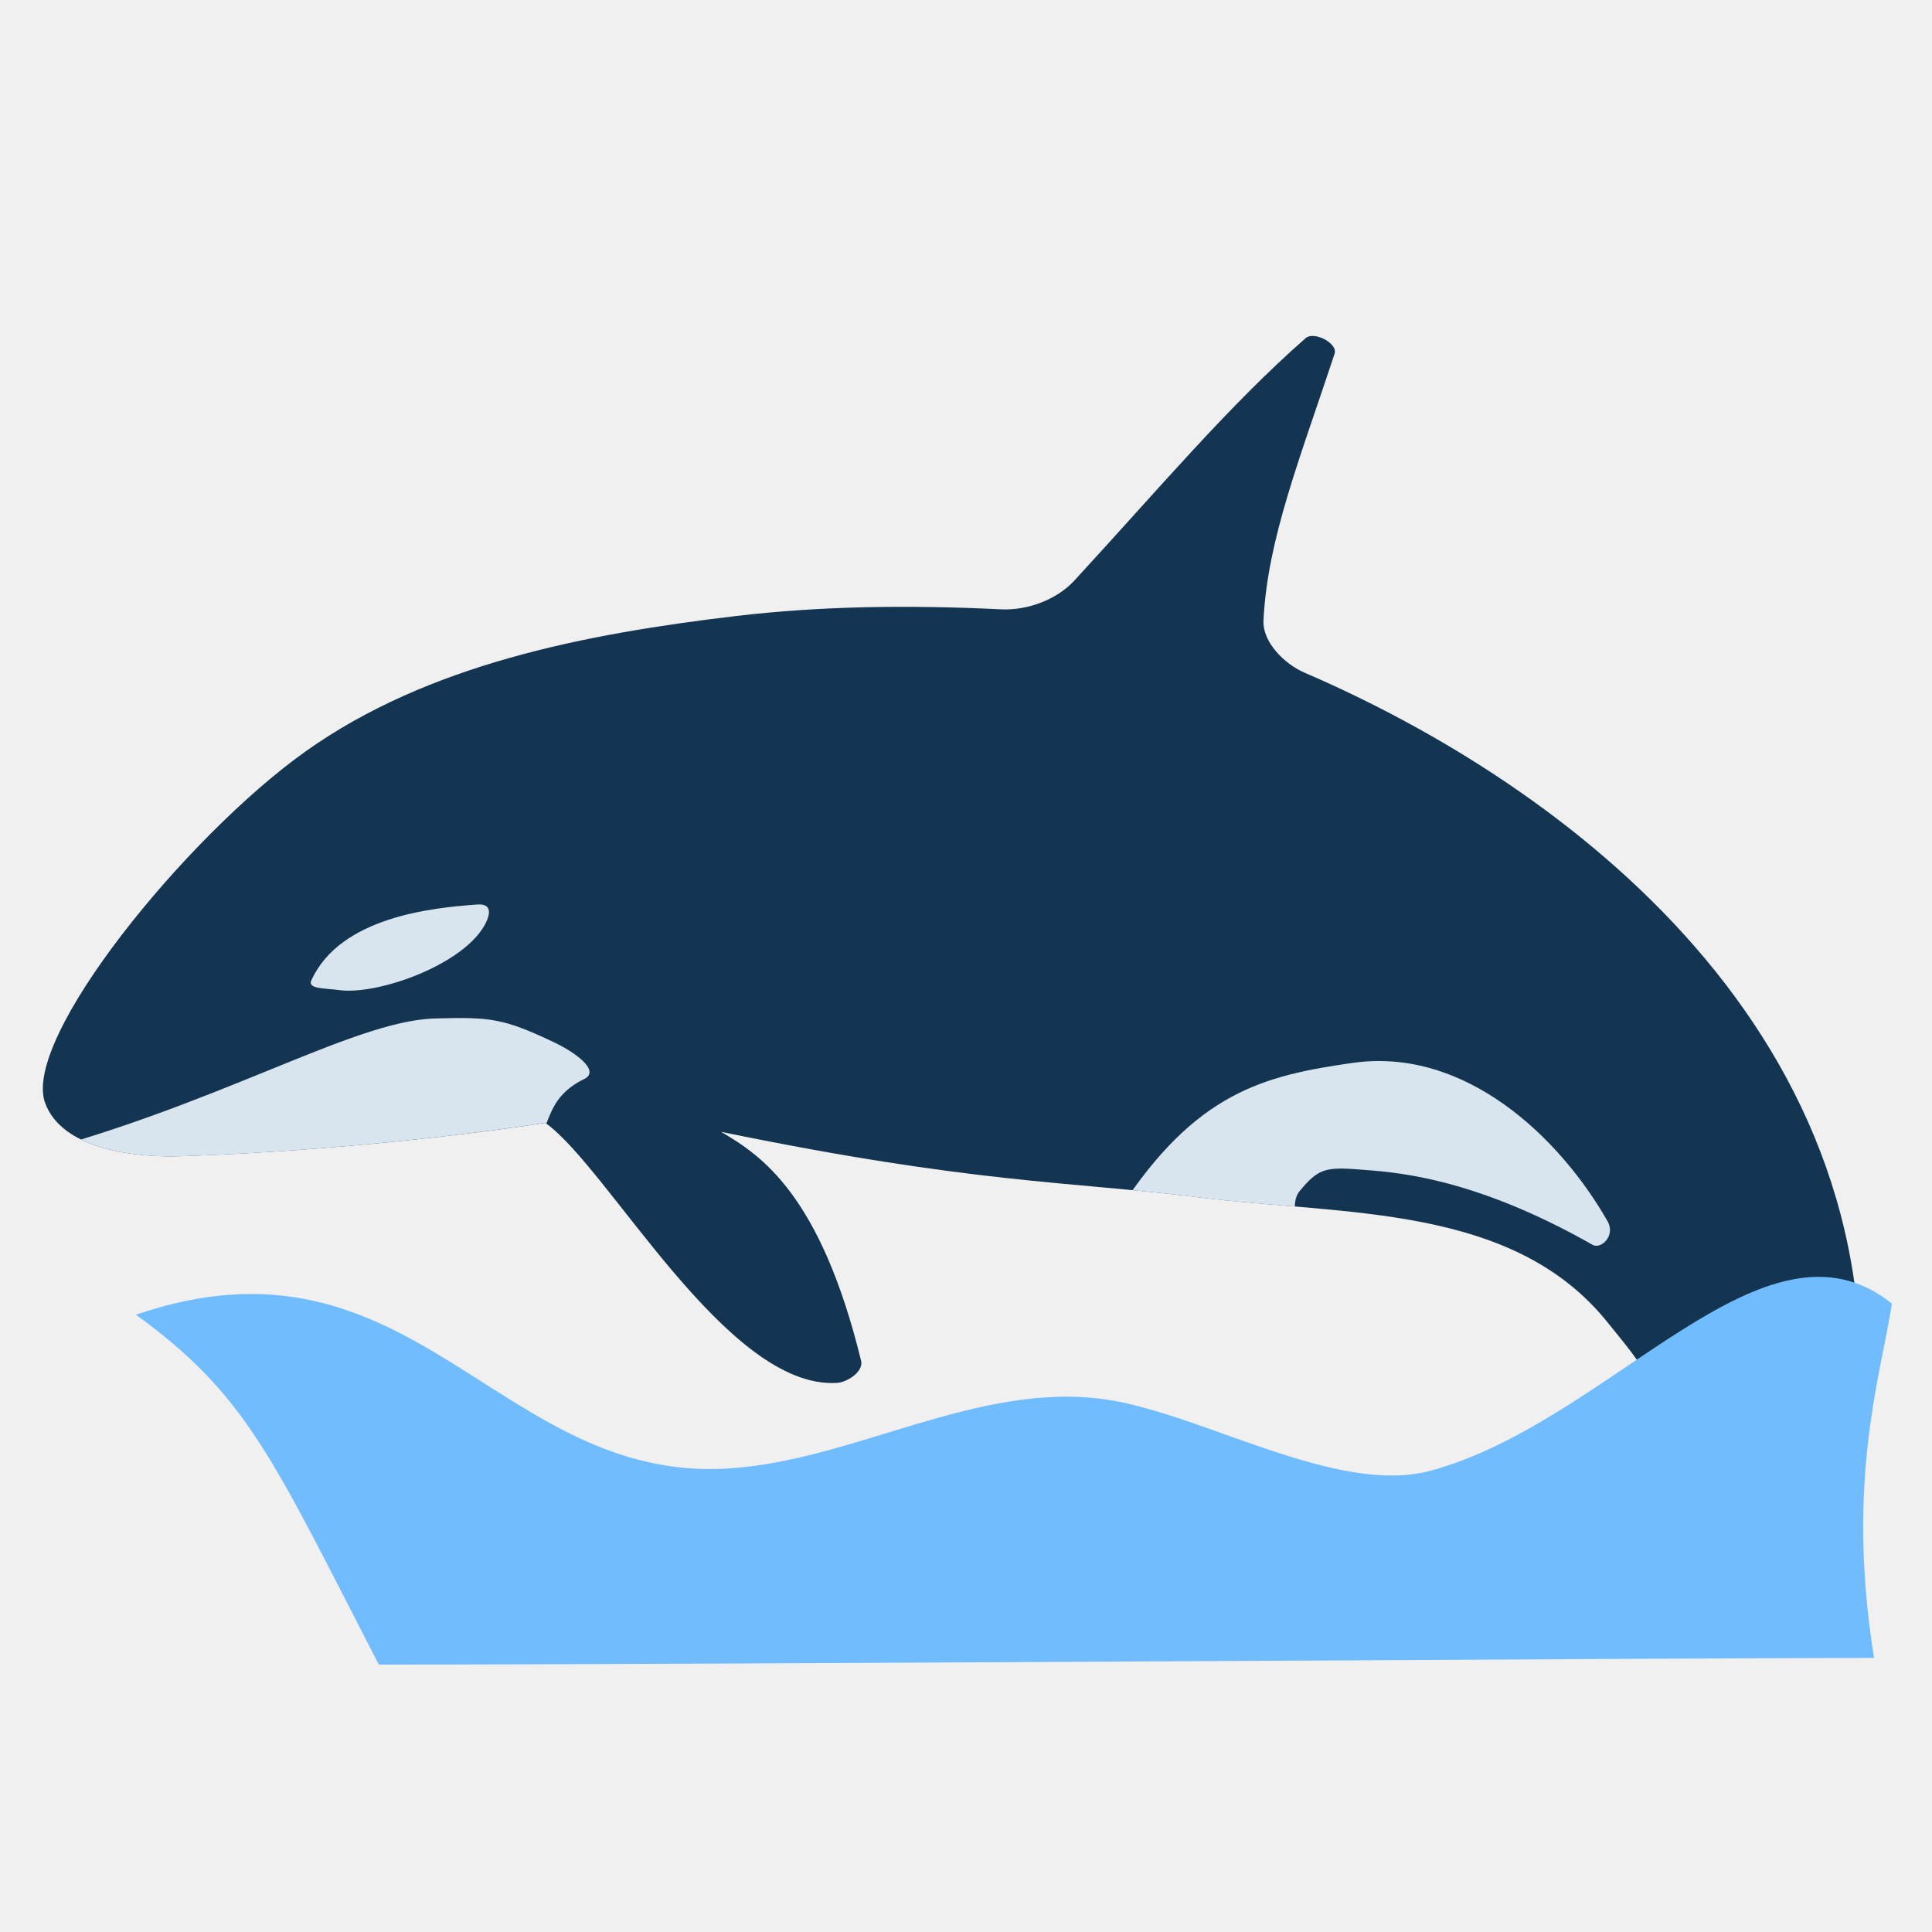
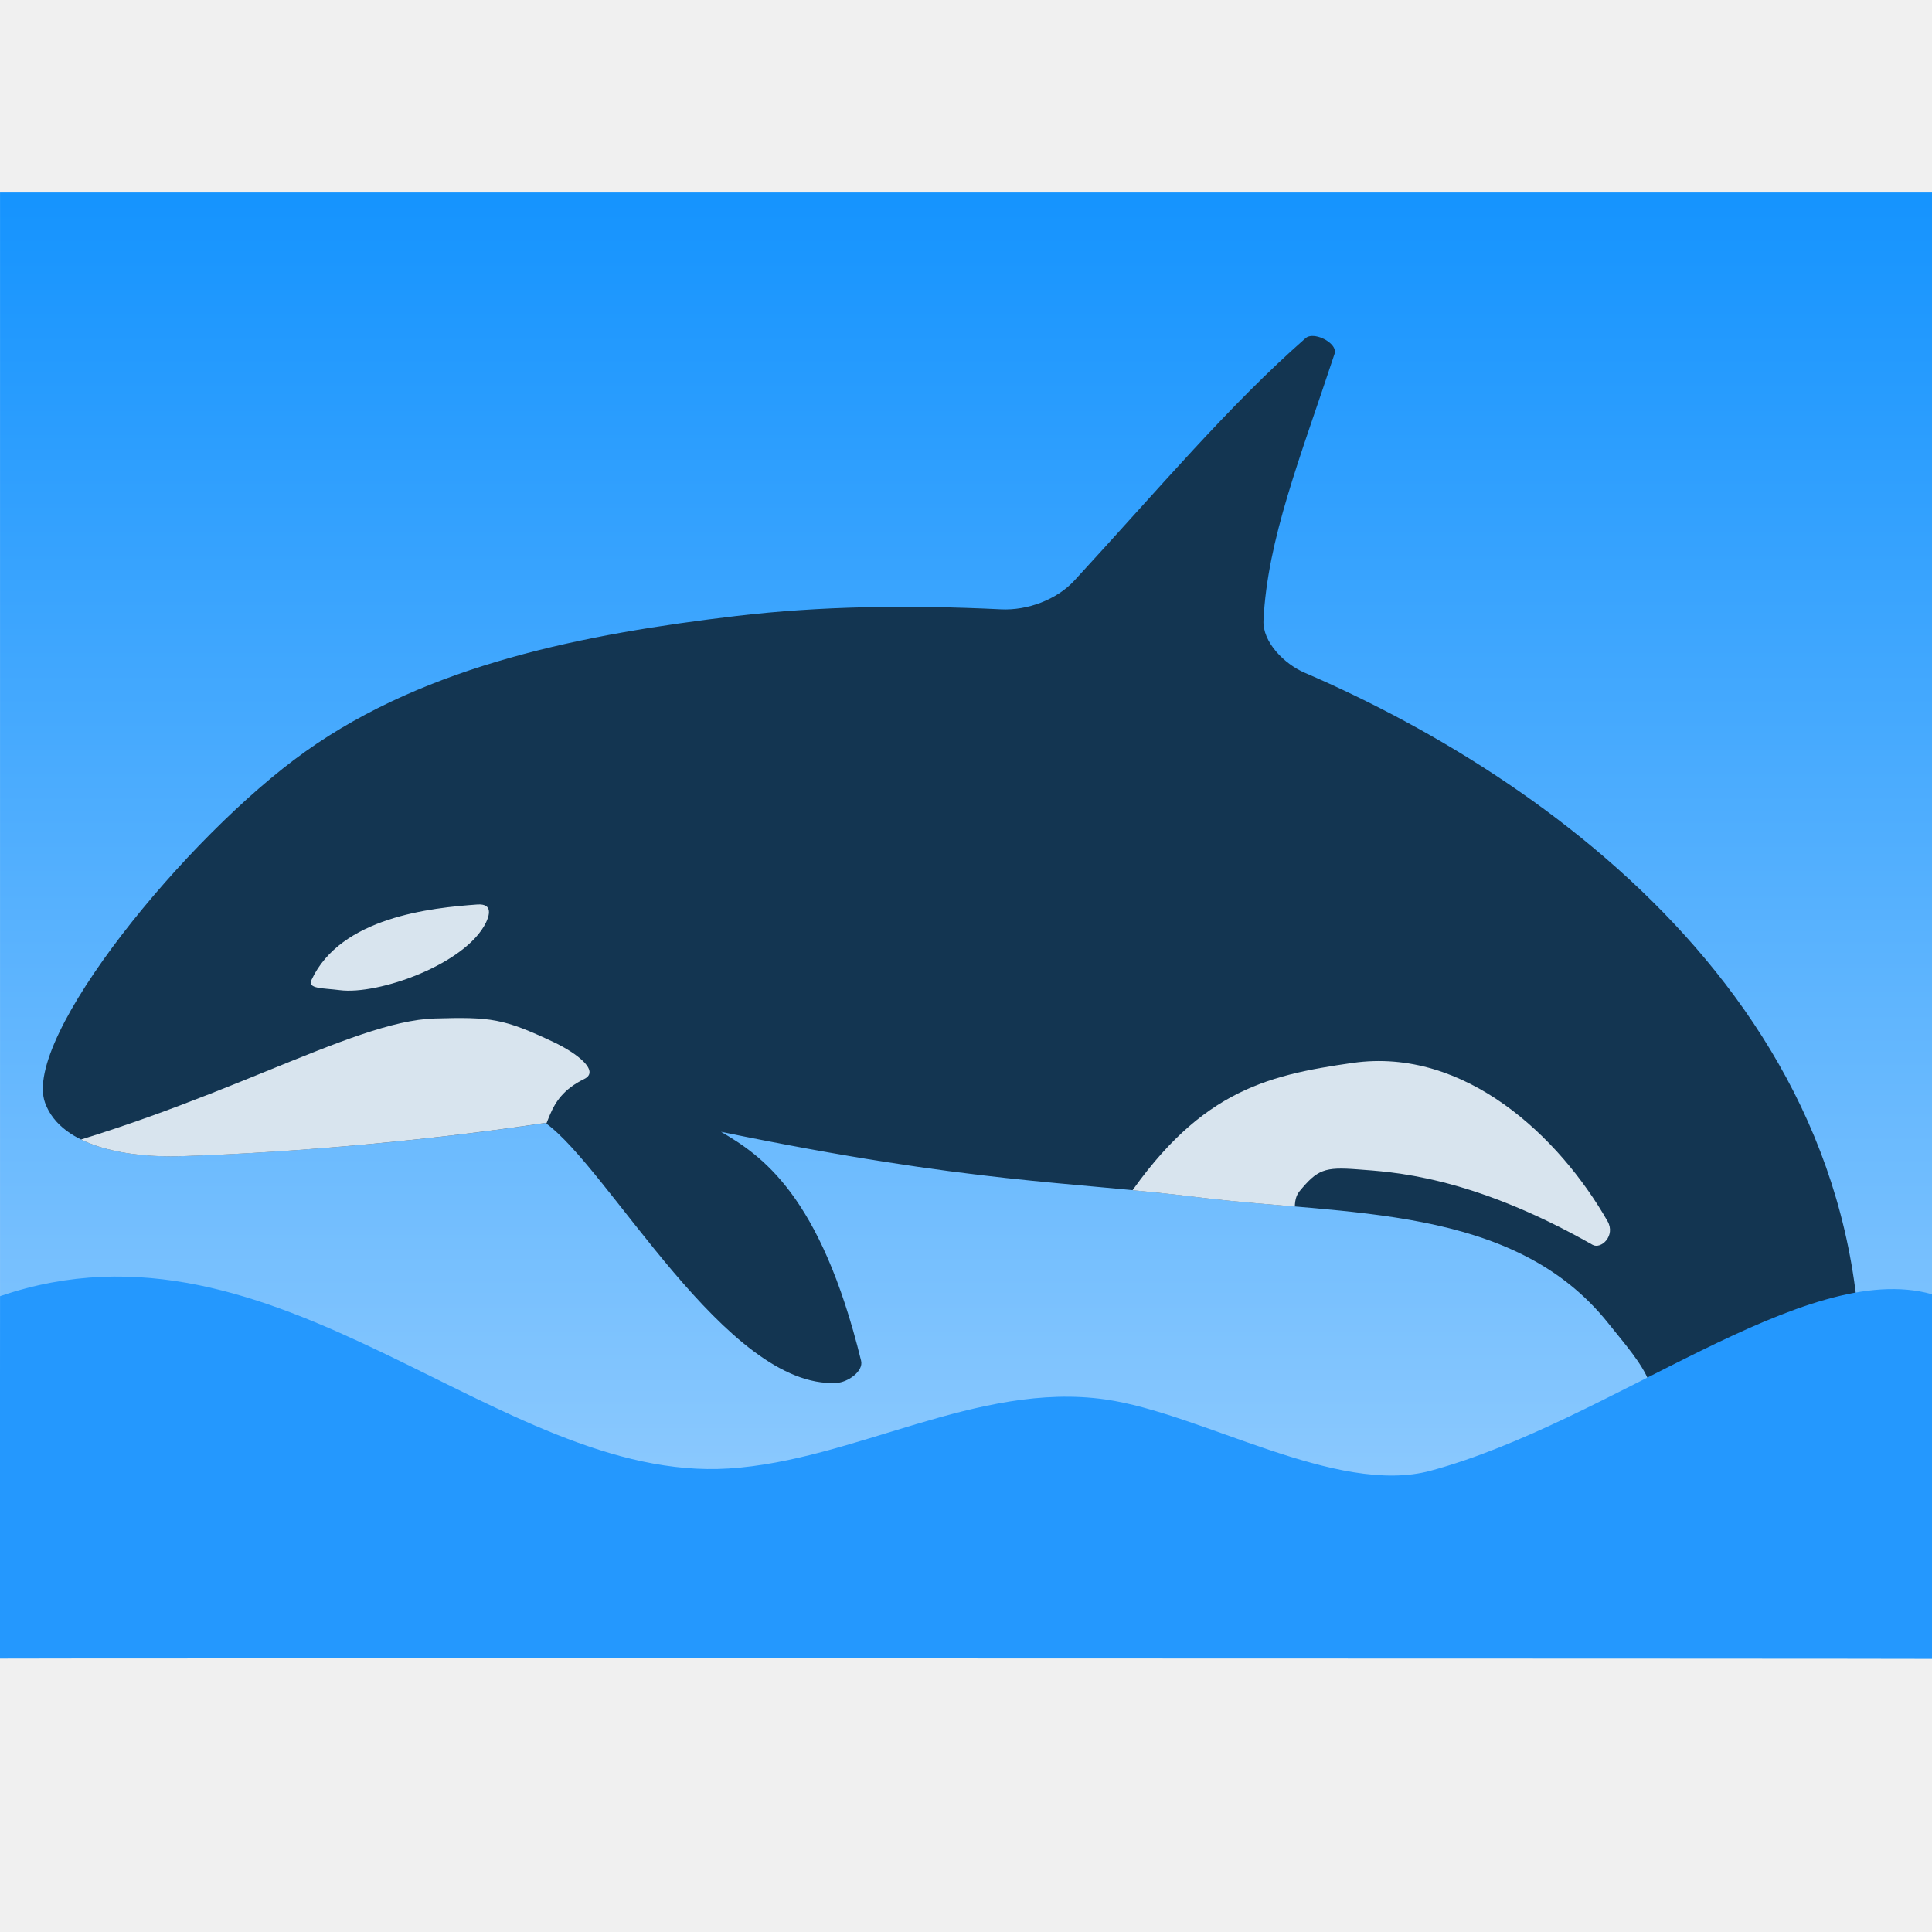
<svg xmlns="http://www.w3.org/2000/svg" xmlns:xlink="http://www.w3.org/1999/xlink" width="64" version="1.1" height="64" id="svg2" xml:space="preserve">
  <defs id="defs5455">
+     <linearGradient id="linearGradient1">
+       <stop style="stop-color:#098efe;stop-opacity:1;" offset="0" id="stop1" />
+       <stop style="stop-color:#b1dafe;stop-opacity:1;" offset="1" id="stop4" />
+     </linearGradient>
    <linearGradient id="linearGradient3">
      <stop style="stop-color:#e5fbff;stop-opacity:1;" offset="1" id="stop2" />
      <stop style="stop-color:#ababab;stop-opacity:0.995;" offset="1" id="stop3" />
    </linearGradient>
    <linearGradient id="linearGradient82546">
      <stop style="stop-color:#000000;stop-opacity:0.398;" offset="0" id="stop82542" />
      <stop style="stop-color:#000000;stop-opacity:1;" offset="1" id="stop82544" />
    </linearGradient>
    <linearGradient id="linearGradient39400">
      <stop style="stop-color:#000000;stop-opacity:1" offset="0" id="stop39396" />
      <stop style="stop-color:#147cdc;stop-opacity:0;" offset="1" id="stop39398" />
    </linearGradient>
    <linearGradient id="linearGradient919">
      <stop style="stop-color:#ffffff;stop-opacity:1;" offset="0" id="stop915" />
      <stop style="stop-color:#ffffff;stop-opacity:0;" offset="1" id="stop917" />
    </linearGradient>
    <linearGradient id="linearGradient4393">
      <stop style="stop-color:#000000;stop-opacity:1;" offset="0" id="stop4395" />
      <stop style="stop-color:#000000;stop-opacity:0;" offset="1" id="stop4397" />
    </linearGradient>
    <linearGradient id="linearGradient4227">
      <stop id="stop4229" offset="0" style="stop-color:#f5f5f5;stop-opacity:1" />
      <stop id="stop4231" offset="1" style="stop-color:#f9f9f9;stop-opacity:1" />
    </linearGradient>
    <linearGradient id="linearGradient4274">
      <stop id="stop4276" offset="0" style="stop-color:#ffffff;stop-opacity:1;" />
      <stop id="stop4278" offset="1" style="stop-color:#ffffff;stop-opacity:0.488" />
    </linearGradient>
    <linearGradient xlink:href="#linearGradient919" id="linearGradient921" x1="339.668" y1="472.302" x2="357.403" y2="502.195" gradientUnits="userSpaceOnUse" gradientTransform="translate(-317.6676,-444.3018)" />
    <linearGradient xlink:href="#linearGradient39400" id="linearGradient39402" x1="376.818" y1="549.95" x2="337.818" y2="519.95" gradientUnits="userSpaceOnUse" gradientTransform="translate(-315.8183,-491.9504)" />
    <linearGradient xlink:href="#linearGradient4393" id="linearGradient49568" gradientUnits="userSpaceOnUse" gradientTransform="translate(-353.7931,-518.2395)" x1="443.571" y1="510.798" x2="443.571" y2="526.798" />
    <linearGradient xlink:href="#linearGradient4274" id="linearGradient76299" gradientUnits="userSpaceOnUse" gradientTransform="translate(-384.5714,-480.798)" x1="390.571" y1="498.298" x2="442.571" y2="498.298" />
    <linearGradient xlink:href="#linearGradient4227" id="linearGradient76301" gradientUnits="userSpaceOnUse" gradientTransform="translate(-384.5714,-482.798)" x1="396.571" y1="498.798" x2="426.571" y2="511.798" />
    <linearGradient xlink:href="#linearGradient82546" id="linearGradient82548" x1="357.489" y1="494.852" x2="384.419" y2="541.495" gradientUnits="userSpaceOnUse" gradientTransform="translate(-326.5714,-483.798)" />
    <style id="current-color-scheme" type="text/css">      .ColorScheme-Highlight {
        color:#3593e6;
      }</style>
    <linearGradient xlink:href="#linearGradient3" id="linearGradient2" x1="410.571" y1="512.798" x2="432.071" y2="552.423" gradientUnits="userSpaceOnUse" gradientTransform="translate(-385.8973,-483.798)" />
    <marker markerWidth="16.165" markerHeight="14.026" refX="8.082" refY="7.013" orient="auto" id="marker1511">
      <path style="opacity:0.507;fill:#ff0000" id="path1455" d="M 27.135,57.452 10.978,57.942 18.632,43.704 Z" transform="rotate(1.546377,1632.558,-370.7338)" />
    </marker>
    <clipPath clipPathUnits="userSpaceOnUse" id="clipPath13">
      <path style="display:inline;opacity:0.677;fill:#000000" d="m 9.395,45.516 c -0.551,-1.513 3.321,-6.262 6.107,-8.247 2.882,-2.053 6.584,-2.765 10.126,-3.184 1.957,-0.231 4.014,-0.263 6.211,-0.157 0.616,0.03 1.305,-0.224 1.723,-0.679 2.018,-2.194 3.623,-4.104 5.428,-5.689 0.193,-0.169 0.759,0.121 0.679,0.365 -0.807,2.445 -1.578,4.354 -1.67,6.264 -0.025,0.511 0.496,1.024 0.966,1.227 6.131,2.639 13.93,9.695 12.867,19.287 -2.776,-0.105 -4.231,-0.016 -6.316,-0.052 0.733,-1.155 1.388,-2.948 0.574,-3.967 -2.232,-2.795 -6.167,-2.522 -9.604,-2.949 -3.059,-0.38 -5.289,-0.318 -11.222,-1.54 0.937,0.548 2.333,1.47 3.288,5.376 0.061,0.251 -0.316,0.508 -0.574,0.522 -2.586,0.144 -5.345,-5.045 -6.838,-6.107 -2.512,0.38 -5.724,0.692 -8.56,0.783 -1.14,0.037 -2.794,-0.181 -3.184,-1.253 z" id="path13" />
    </clipPath>
+     <linearGradient xlink:href="#linearGradient1" id="linearGradient4" x1="32.999" y1="18.87" x2="32.999" y2="69.583" gradientUnits="userSpaceOnUse" gradientTransform="matrix(1.222327,0,0,1.202354,-7.116184,-20.70422)" />
  </defs>
  <path style="display:none;fill:currentColor" id="path76317" d="m 4,6 v 5 22 c 0,0.554 0.446,1 1,1 h 54 c 0.554,0 1,-0.446 1,-1 V 11.01 c 0,-0.003 -0.002,-0.006 -0.002,-0.01 H 60 v -1 H 32 l -4,-4 H 4 Z" class="ColorScheme-Highlight" />
  <path style="display:none;opacity:0.35;fill:url(#linearGradient82548);fill-opacity:1" id="path76289" d="m 4,6 v 5 22 c 0,0.554 0.446,1 1,1 h 54 c 0.554,0 1,-0.446 1,-1 V 11.01 c 0,-0.003 -0.002,-0.006 -0.002,-0.01 H 60 v -1 H 32 l -4,-4 H 4 Z" />
  <rect ry="1" rx="1" y="15" x="6" height="15" width="52" id="rect76291" style="color:#000000;clip-rule:nonzero;display:none;overflow:visible;visibility:visible;isolation:auto;mix-blend-mode:normal;color-interpolation:sRGB;color-interpolation-filters:linearRGB;solid-color:#000000;solid-opacity:1;fill:url(#linearGradient76301);fill-opacity:1;fill-rule:nonzero;stroke:none;stroke-width:1;stroke-linecap:butt;stroke-linejoin:miter;stroke-miterlimit:4;stroke-dasharray:none;stroke-dashoffset:0;stroke-opacity:1;marker:none;color-rendering:auto;image-rendering:auto;shape-rendering:auto;text-rendering:auto;enable-background:accumulate" />
  <path style="display:none;opacity:0.3;fill:#ffffff;fill-opacity:1;fill-rule:evenodd" id="path76293" d="m 3,28 v 1 H 23 l 3,-5 -4,4 z" />
  <path style="display:none;opacity:0.3;fill:#ffffff;fill-opacity:1;fill-rule:evenodd" id="path76295" d="m 28,6 3,5 h 2 27 V 10 H 33 32 Z" />
  <path id="path76297" d="m 7,15 c -0.554,0 -1,0.446 -1,1 v 1 c 0,-0.554 0.446,-1 1,-1 h 50 c 0.554,0 1,0.446 1,1 v -1 c 0,-0.554 -0.446,-1 -1,-1 z" style="color:#000000;clip-rule:nonzero;display:none;overflow:visible;visibility:visible;opacity:0.85;isolation:auto;mix-blend-mode:normal;color-interpolation:sRGB;color-interpolation-filters:linearRGB;solid-color:#000000;solid-opacity:1;fill:url(#linearGradient76299);fill-opacity:1;fill-rule:nonzero;stroke:none;stroke-width:1;stroke-linecap:butt;stroke-linejoin:miter;stroke-miterlimit:4;stroke-dasharray:none;stroke-dashoffset:0;stroke-opacity:1;marker:none;color-rendering:auto;image-rendering:auto;shape-rendering:auto;text-rendering:auto;enable-background:accumulate" />
  <path style="display:none;fill:currentColor" d="m 26,24 -4,4 h -19 v 1 h 0.002 c -5e-5,0.004 -0.002,0.008 -0.002,0.012 V 56 57 c 0,0.554 0.446,1 1,1 h 56 c 0.554,0 1,-0.446 1,-1 v -1 -26.988 -0.012 -5 z" id="path889" class="ColorScheme-Highlight" />
  <path style="display:none;opacity:0.1;fill:url(#linearGradient921);fill-opacity:1" d="m 26,24 -4,4 h -19 v 1 h 0.002 c -5e-5,0.004 -0.002,0.008 -0.002,0.012 V 56 57 c 0,0.554 0.446,1 1,1 h 56 c 0.554,0 1,-0.446 1,-1 v -1 -26.988 -0.012 -5 z" id="path893" />
  <path style="display:none;opacity:0.3;fill:url(#linearGradient39402);fill-opacity:1" d="m 26,24 -4,4 h -19 v 1 h 0.002 c -5e-5,0.004 -0.002,0.008 -0.002,0.012 V 56 57 c 0,0.554 0.446,1 1,1 h 56 c 0.554,0 1,-0.446 1,-1 v -1 -26.988 -0.012 -5 z" id="path35453" />
  <path style="display:none;opacity:0.3;fill:#ffffff;fill-opacity:1;fill-rule:evenodd" id="path49671" d="m 3,28 v 1 h 20 l 3,-5 -4,4 z" />
  <path id="path1" style="font-variation-settings:normal;display:none;vector-effect:none;fill:#ffffff;fill-opacity:0.4;stroke-width:1;stroke-linecap:butt;stroke-linejoin:miter;stroke-miterlimit:4;stroke-dasharray:none;stroke-dashoffset:0;stroke-opacity:1;-inkscape-stroke:none;stop-color:#000000" d="m 11.117,31.522 c 1.293,19.24 11.599,16.337 9.47,26.497 l 12.846,0.558 C 38.792,47.325 48.186,52.833 54.065,33.438 43.696,39.793 37.454,34.721 30.311,44.868 29.785,36.427 17.136,36.494 11.117,31.522 Z" />
+   <rect style="fill:url(#linearGradient4);stroke-width:1.008" id="rect1" width="64" height="44.679" x="0.001" y="6.377" />
  <path style="color:#000000;clip-rule:nonzero;display:none;overflow:visible;visibility:visible;opacity:0.3;isolation:auto;mix-blend-mode:normal;color-interpolation:sRGB;color-interpolation-filters:linearRGB;solid-color:#000000;solid-opacity:1;fill:#000000;fill-opacity:1;fill-rule:nonzero;stroke:none;stroke-width:1;stroke-linecap:butt;stroke-linejoin:miter;stroke-miterlimit:4;stroke-dasharray:none;stroke-dashoffset:0;stroke-opacity:1;marker:none;color-rendering:auto;image-rendering:auto;shape-rendering:auto;text-rendering:auto;enable-background:accumulate" d="m 4,58 c -0.554,0 -1,-0.446 -1,-1 v -1 c 0,0.554 0.446,1 1,1 h 56 c 0.554,0 1,-0.446 1,-1 v 1 c 0,0.554 -0.446,1 -1,1 z" id="path49673" />
  <g id="layer3">
    <g id="g1" transform="matrix(1.20218,0,0,1.20218,-6.786942,-20.70162)">
      <path id="path2" style="display:inline;opacity:1;fill:#133551;fill-opacity:1;stroke-width:1.174" d="m 41.789,26.478 c -0.065,0.003 -0.125,0.022 -0.167,0.06 -2.119,1.861 -4.001,4.103 -6.37,6.677 -0.49,0.533 -1.298,0.83 -2.022,0.795 -2.579,-0.125 -4.993,-0.088 -7.289,0.183 -4.157,0.492 -8.503,1.329 -11.885,3.739 -3.27,2.329 -7.815,7.901 -7.168,9.678 0.458,1.258 2.401,1.512 3.739,1.469 3.329,-0.107 7.098,-0.47 10.047,-0.917 1.752,1.247 4.99,7.334 8.025,7.165 0.303,-0.017 0.746,-0.317 0.674,-0.612 -1.121,-4.585 -2.76,-5.665 -3.86,-6.308 6.964,1.434 9.581,1.36 13.171,1.806 4.034,0.501 8.652,0.181 11.271,3.461 0.955,1.196 1.752,1.969 0.892,3.324 2.604,-0.01 3.999,-0.009 5.951,0.01 1.249,-11.257 -8.011,-18.155 -15.205,-21.252 -0.552,-0.237 -1.161,-0.84 -1.132,-1.439 0.108,-2.242 1.013,-4.482 1.96,-7.351 0.077,-0.233 -0.347,-0.502 -0.63,-0.488 z" />
      <g id="g12" clip-path="url(#clipPath13)" transform="matrix(1.1736,0,0,1.1736,-4.137289,-5.807301)">
        <path style="opacity:1;fill:#d8e4ee;fill-opacity:1" d="m 8.507,46.856 c 4.832,-1.19 8.063,-3.267 10.039,-3.322 1.315,-0.037 1.608,-0.002 2.787,0.554 0.547,0.258 1.097,0.683 0.72,0.867 -0.98,0.478 -0.745,1.218 -1.2,1.476 -3.11,1.771 -6.889,2.404 -10.39,1.661 C 9.741,47.939 7.79,47.032 8.507,46.856 Z" id="path4" />
        <path style="opacity:1;fill:#d8e4ee;fill-opacity:1" d="m 15.649,42.63 c 0.686,-1.477 2.813,-1.694 3.894,-1.772 0.385,-0.027 0.271,0.283 0.203,0.424 -0.473,0.977 -2.529,1.705 -3.433,1.587 -0.393,-0.051 -0.764,-0.026 -0.664,-0.24 z" id="path5" />
        <path style="opacity:1;fill:#d8e4ee;fill-opacity:1" d="m 34.61,48.035 c 1.797,-2.774 3.404,-3.161 5.486,-3.458 2.64,-0.376 4.857,1.742 5.984,3.718 0.195,0.342 -0.155,0.665 -0.351,0.554 -2.889,-1.641 -4.74,-1.711 -5.518,-1.772 -0.778,-0.06 -0.943,0.004 -1.366,0.517 -0.422,0.513 0.602,1.99 -0.424,2.491 -1.027,0.501 -5.609,0.724 -3.812,-2.05 z" id="path6" />
      </g>
      <path id="path14" style="display:none;opacity:1;fill:#a5cff4;fill-opacity:1" d="m 56.096,47.505 c -2.34,2.227 -3.452,3.259 -6.7,4.477 -5.765,2.161 -21.235,3.261 -31.842,2.838 9.533,2.53 26.288,1.925 31.325,1.105 3.651,-0.594 6.835,-4.877 7.217,-8.42 z" />
-       <path style="fill:#70bcfe;fill-opacity:1" d="m 4.503,43.552 c 9.179,-3.149 11.978,5.579 19.636,5.093 4.163,-0.264 8.242,-2.891 12.475,-2.288 3.193,0.454 7.665,3.205 10.777,2.362 5.995,-1.624 11.051,-8.922 15.28,-5.536 -0.353,2.348 -1.539,5.825 -0.591,11.737 -6.317,0.003 -39.091,0.223 -49.532,0.221 C 9.015,48.291 8.191,46.23 4.503,43.552 Z" id="path3" transform="matrix(0.8318223,0,0,0.8318223,5.64553,17.22007)" />
+       <path style="fill:#2498fe;fill-opacity:1" d="M 0.002,42.938 C 9.181,39.789 16.48,49.132 24.138,48.646 c 4.163,-0.264 8.242,-2.891 12.475,-2.288 3.193,0.454 7.665,3.205 10.777,2.362 5.995,-1.624 12.382,-7.044 16.611,-5.846 0.011,0.315 0.007,11.715 0.006,12.079 -0.667,-0.012 -63.81,-0.024 -64.014,-0.009 -0.002,-0.264 0.009,-8.867 0.009,-12.005 z" id="path3" transform="matrix(0.8318223,0,0,0.8318223,5.64553,17.22007)" />
    </g>
  </g>
</svg>
